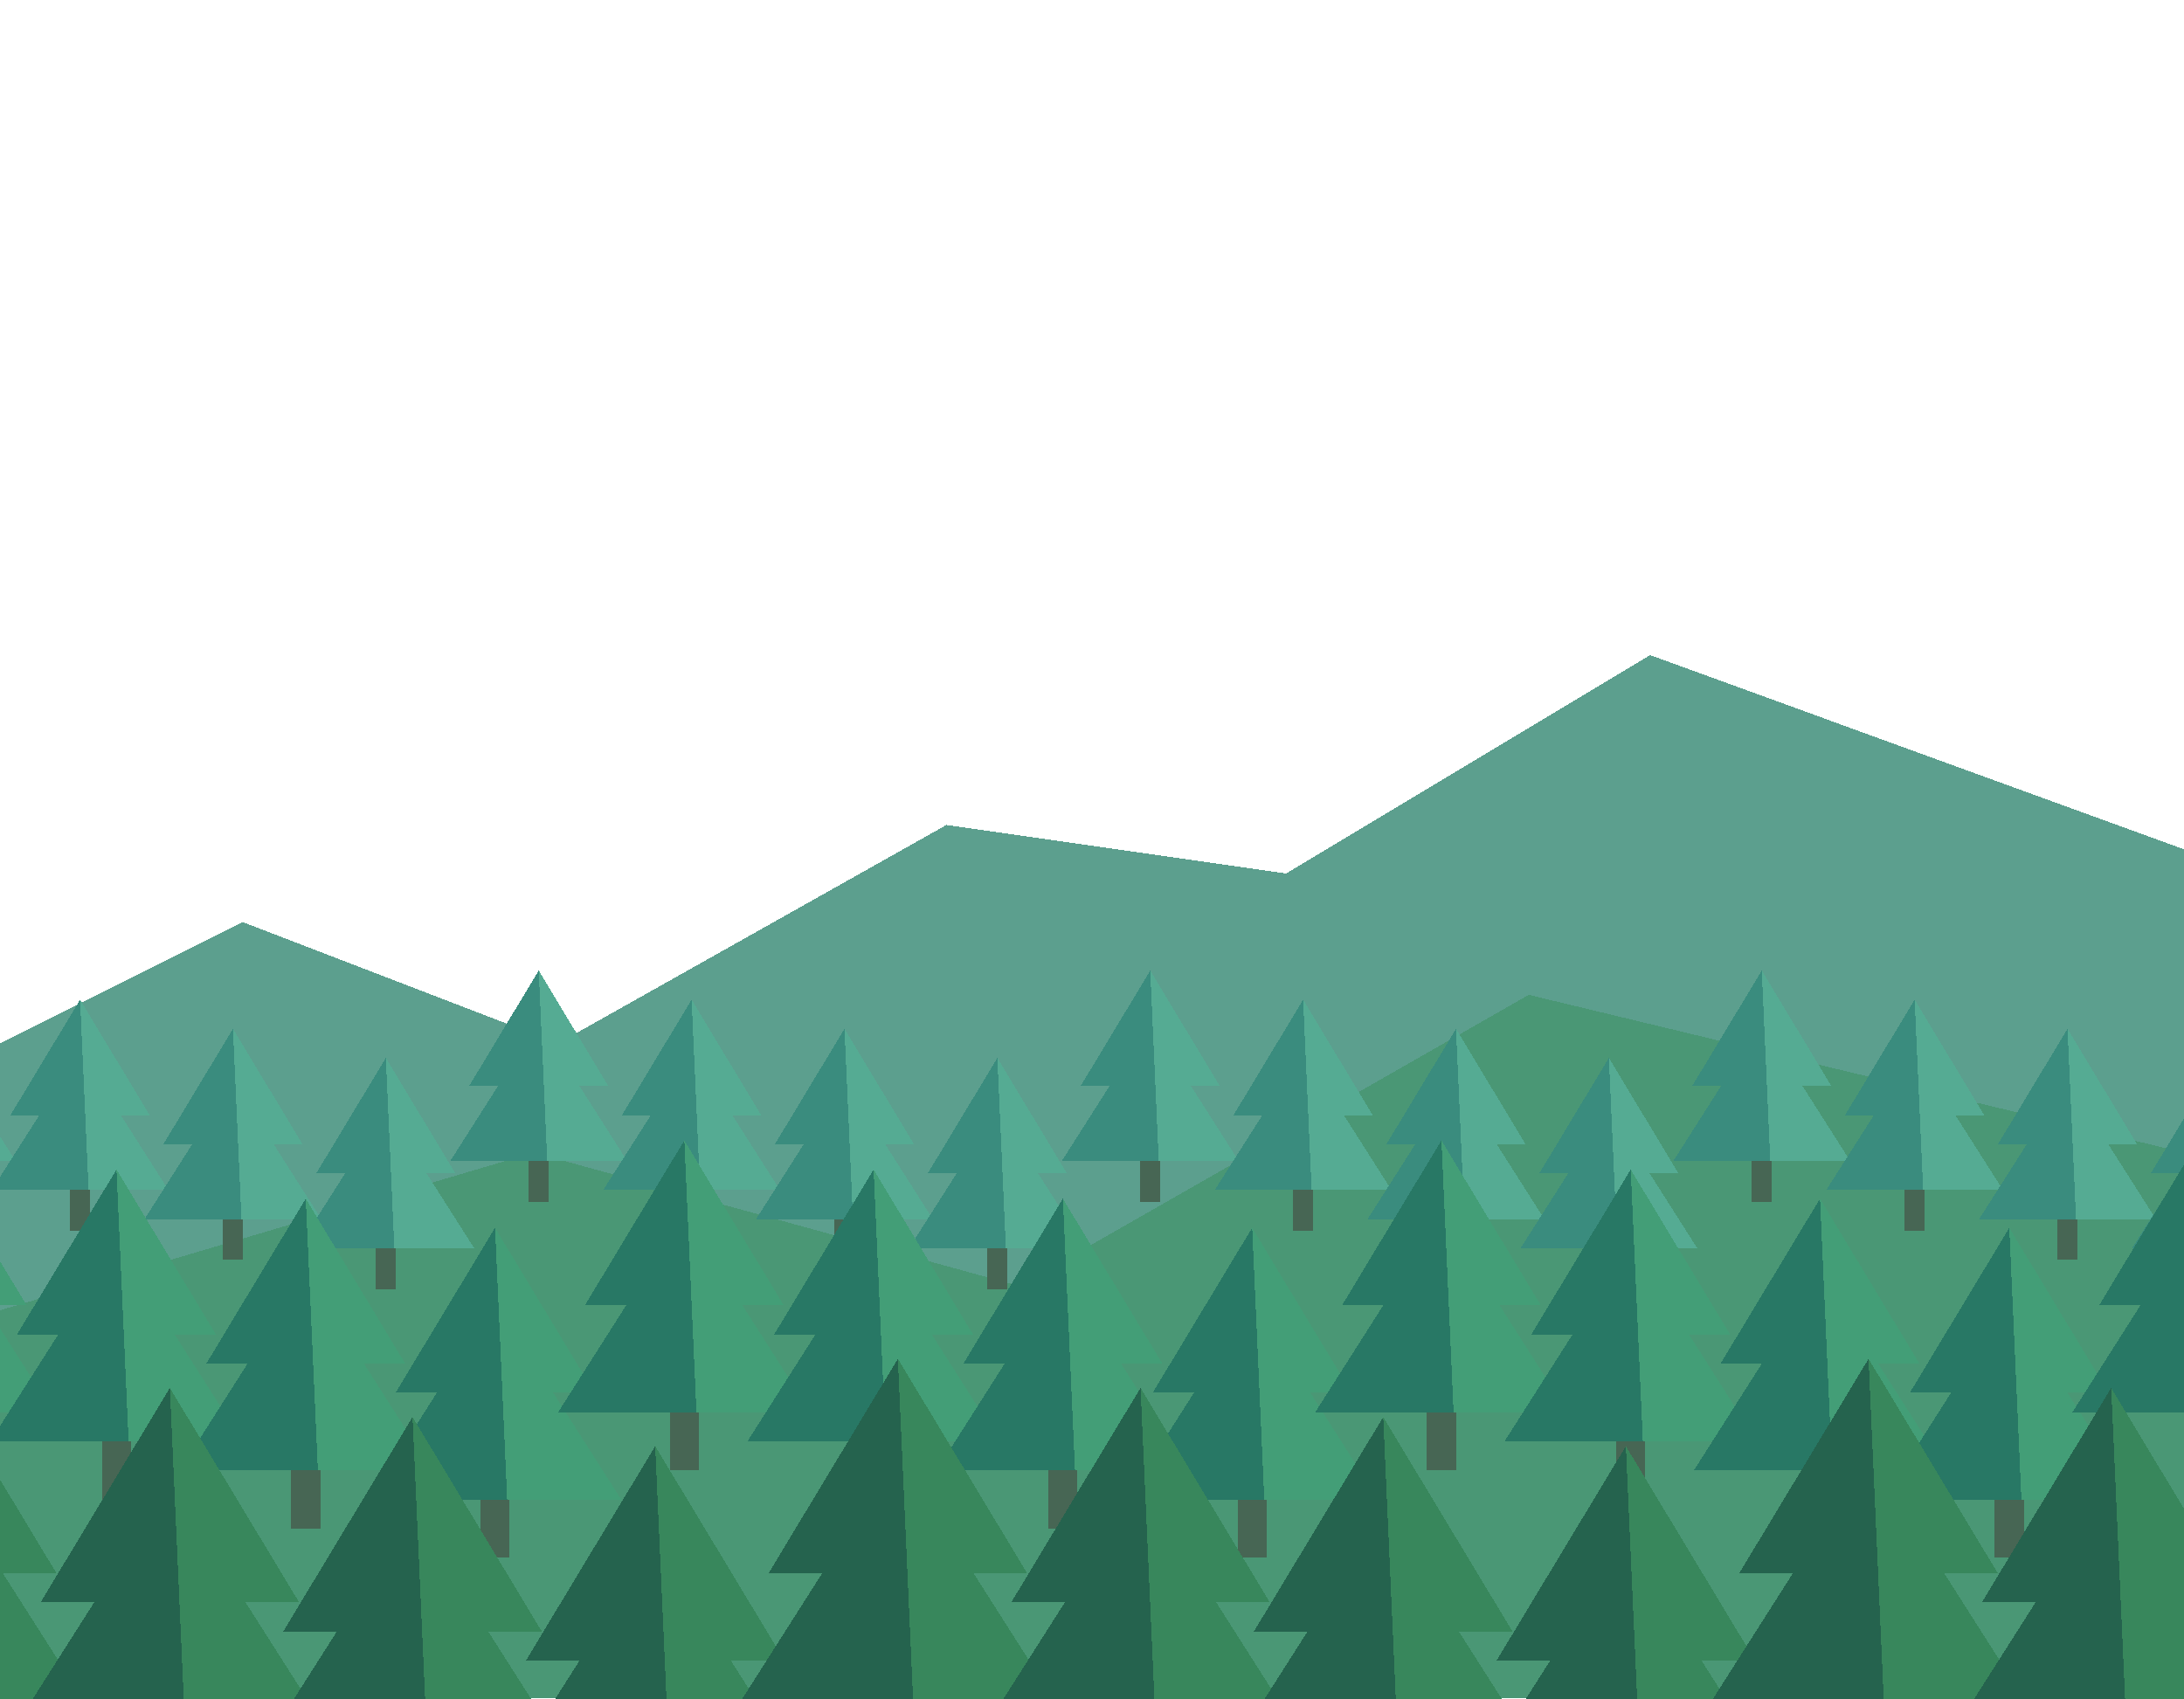
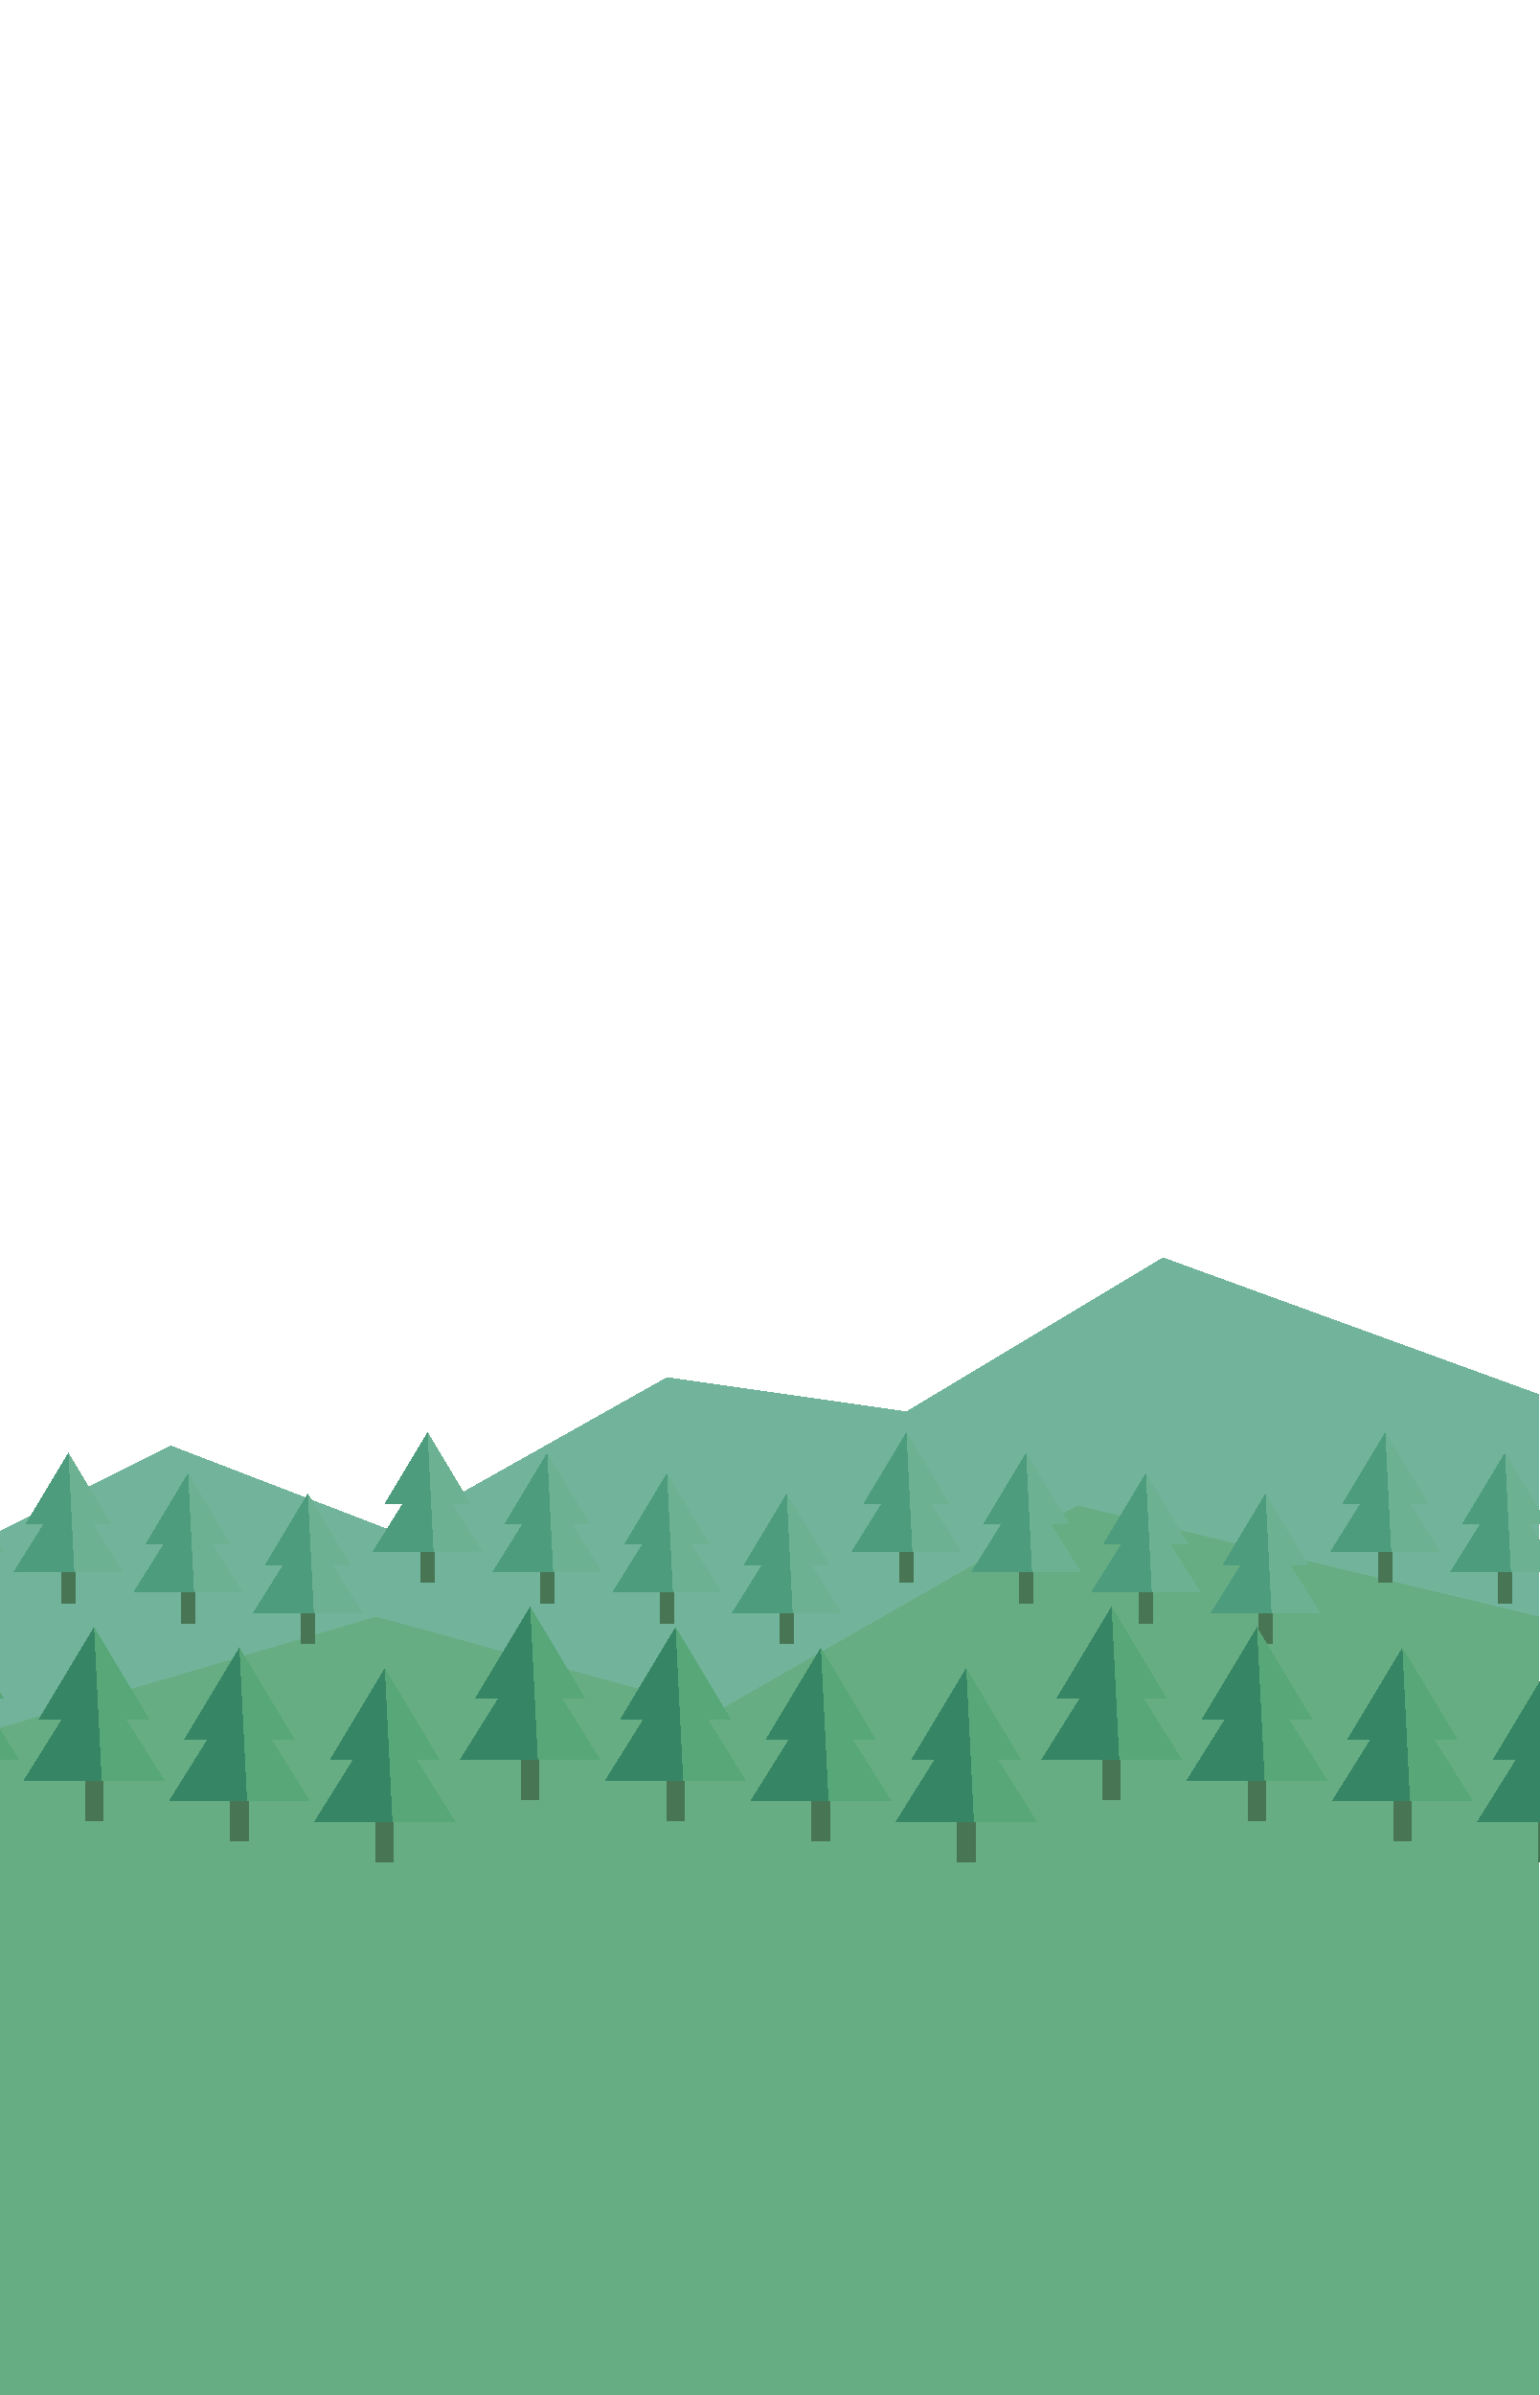
- <svg xmlns="http://www.w3.org/2000/svg" width="900" height="700" viewBox="0 0 900 700" shape-rendering="crispEdges">
-   <path d="M0 700V430l100-50 130 50 160-90 140 20 150-90 220 80v350Z" fill="#5c9f8e" />
-   <path d="M0 700V540l220-65 200 55 210-120 270 65v225Z" fill="#4a9775" />
-   <g transform="translate(-30 470) scale(0.7)">
-     <path d="M-6 0h12v36H-6Z" fill="#476654" />
-     <path d="M0-100-41-32h17L-52 12H52L24-32h17Z" fill="#3a8c7e" />
-     <path d="M0-100 5 12h47L24-32h17Z" fill="#55ab93" />
+ <svg xmlns="http://www.w3.org/2000/svg" width="900" height="1400" viewBox="0 0 900 1400" shape-rendering="crispEdges">
+   <path d="M0 1400V895l100-50 130 50 160-90 140 20 150-90 220 80v585Z" fill="#71b49b" />
+   <path d="M0 1400V1010l220-65 200 55 210-120 270 65v455Z" fill="#66ad83" />
+   <g transform="translate(-30 900) scale(0.7)">
+     <path d="M-6 0h12v36H-6Z" fill="#487655" />
+     <path d="M0-90-36-30h15L-46 10H46L21-30h15Z" fill="#4d9c7e" />
+     <path d="M0-90 5 10h41L21-30h15Z" fill="#6cb292" />
  </g>
-   <g transform="translate(33 482) scale(0.7)">
-     <path d="M-6 0h12v36H-6Z" fill="#476654" />
-     <path d="M0-100-41-32h17L-52 12H52L24-32h17Z" fill="#3a8c7e" />
-     <path d="M0-100 5 12h47L24-32h17Z" fill="#55ab93" />
+   <g transform="translate(40 912) scale(0.7)">
+     <path d="M-6 0h12v36H-6Z" fill="#487655" />
+     <path d="M0-90-36-30h15L-46 10H46L21-30h15Z" fill="#4d9c7e" />
+     <path d="M0-90 5 10h41L21-30h15Z" fill="#6cb292" />
  </g>
-   <g transform="translate(96 494) scale(0.7)">
-     <path d="M-6 0h12v36H-6Z" fill="#476654" />
-     <path d="M0-100-41-32h17L-52 12H52L24-32h17Z" fill="#3a8c7e" />
-     <path d="M0-100 5 12h47L24-32h17Z" fill="#55ab93" />
+   <g transform="translate(110 924) scale(0.7)">
+     <path d="M-6 0h12v36H-6Z" fill="#487655" />
+     <path d="M0-90-36-30h15L-46 10H46L21-30h15Z" fill="#4d9c7e" />
+     <path d="M0-90 5 10h41L21-30h15Z" fill="#6cb292" />
  </g>
-   <g transform="translate(159 506) scale(0.7)">
-     <path d="M-6 0h12v36H-6Z" fill="#476654" />
-     <path d="M0-100-41-32h17L-52 12H52L24-32h17Z" fill="#3a8c7e" />
-     <path d="M0-100 5 12h47L24-32h17Z" fill="#55ab93" />
+   <g transform="translate(180 936) scale(0.7)">
+     <path d="M-6 0h12v36H-6Z" fill="#487655" />
+     <path d="M0-90-36-30h15L-46 10H46L21-30h15Z" fill="#4d9c7e" />
+     <path d="M0-90 5 10h41L21-30h15Z" fill="#6cb292" />
  </g>
-   <g transform="translate(222 470) scale(0.7)">
-     <path d="M-6 0h12v36H-6Z" fill="#476654" />
-     <path d="M0-100-41-32h17L-52 12H52L24-32h17Z" fill="#3a8c7e" />
-     <path d="M0-100 5 12h47L24-32h17Z" fill="#55ab93" />
+   <g transform="translate(250 900) scale(0.7)">
+     <path d="M-6 0h12v36H-6Z" fill="#487655" />
+     <path d="M0-90-36-30h15L-46 10H46L21-30h15Z" fill="#4d9c7e" />
+     <path d="M0-90 5 10h41L21-30h15Z" fill="#6cb292" />
  </g>
-   <g transform="translate(285 482) scale(0.7)">
-     <path d="M-6 0h12v36H-6Z" fill="#476654" />
-     <path d="M0-100-41-32h17L-52 12H52L24-32h17Z" fill="#3a8c7e" />
-     <path d="M0-100 5 12h47L24-32h17Z" fill="#55ab93" />
+   <g transform="translate(320 912) scale(0.7)">
+     <path d="M-6 0h12v36H-6Z" fill="#487655" />
+     <path d="M0-90-36-30h15L-46 10H46L21-30h15Z" fill="#4d9c7e" />
+     <path d="M0-90 5 10h41L21-30h15Z" fill="#6cb292" />
  </g>
-   <g transform="translate(348 494) scale(0.7)">
-     <path d="M-6 0h12v36H-6Z" fill="#476654" />
-     <path d="M0-100-41-32h17L-52 12H52L24-32h17Z" fill="#3a8c7e" />
-     <path d="M0-100 5 12h47L24-32h17Z" fill="#55ab93" />
+   <g transform="translate(390 924) scale(0.7)">
+     <path d="M-6 0h12v36H-6Z" fill="#487655" />
+     <path d="M0-90-36-30h15L-46 10H46L21-30h15Z" fill="#4d9c7e" />
+     <path d="M0-90 5 10h41L21-30h15Z" fill="#6cb292" />
  </g>
-   <g transform="translate(411 506) scale(0.7)">
-     <path d="M-6 0h12v36H-6Z" fill="#476654" />
-     <path d="M0-100-41-32h17L-52 12H52L24-32h17Z" fill="#3a8c7e" />
-     <path d="M0-100 5 12h47L24-32h17Z" fill="#55ab93" />
+   <g transform="translate(460 936) scale(0.7)">
+     <path d="M-6 0h12v36H-6Z" fill="#487655" />
+     <path d="M0-90-36-30h15L-46 10H46L21-30h15Z" fill="#4d9c7e" />
+     <path d="M0-90 5 10h41L21-30h15Z" fill="#6cb292" />
  </g>
-   <g transform="translate(474 470) scale(0.7)">
-     <path d="M-6 0h12v36H-6Z" fill="#476654" />
-     <path d="M0-100-41-32h17L-52 12H52L24-32h17Z" fill="#3a8c7e" />
-     <path d="M0-100 5 12h47L24-32h17Z" fill="#55ab93" />
+   <g transform="translate(530 900) scale(0.7)">
+     <path d="M-6 0h12v36H-6Z" fill="#487655" />
+     <path d="M0-90-36-30h15L-46 10H46L21-30h15Z" fill="#4d9c7e" />
+     <path d="M0-90 5 10h41L21-30h15Z" fill="#6cb292" />
  </g>
-   <g transform="translate(537 482) scale(0.7)">
-     <path d="M-6 0h12v36H-6Z" fill="#476654" />
-     <path d="M0-100-41-32h17L-52 12H52L24-32h17Z" fill="#3a8c7e" />
-     <path d="M0-100 5 12h47L24-32h17Z" fill="#55ab93" />
+   <g transform="translate(600 912) scale(0.7)">
+     <path d="M-6 0h12v36H-6Z" fill="#487655" />
+     <path d="M0-90-36-30h15L-46 10H46L21-30h15Z" fill="#4d9c7e" />
+     <path d="M0-90 5 10h41L21-30h15Z" fill="#6cb292" />
  </g>
-   <g transform="translate(600 494) scale(0.7)">
-     <path d="M-6 0h12v36H-6Z" fill="#476654" />
-     <path d="M0-100-41-32h17L-52 12H52L24-32h17Z" fill="#3a8c7e" />
-     <path d="M0-100 5 12h47L24-32h17Z" fill="#55ab93" />
+   <g transform="translate(670 924) scale(0.7)">
+     <path d="M-6 0h12v36H-6Z" fill="#487655" />
+     <path d="M0-90-36-30h15L-46 10H46L21-30h15Z" fill="#4d9c7e" />
+     <path d="M0-90 5 10h41L21-30h15Z" fill="#6cb292" />
  </g>
-   <g transform="translate(663 506) scale(0.7)">
-     <path d="M-6 0h12v36H-6Z" fill="#476654" />
-     <path d="M0-100-41-32h17L-52 12H52L24-32h17Z" fill="#3a8c7e" />
-     <path d="M0-100 5 12h47L24-32h17Z" fill="#55ab93" />
+   <g transform="translate(740 936) scale(0.7)">
+     <path d="M-6 0h12v36H-6Z" fill="#487655" />
+     <path d="M0-90-36-30h15L-46 10H46L21-30h15Z" fill="#4d9c7e" />
+     <path d="M0-90 5 10h41L21-30h15Z" fill="#6cb292" />
  </g>
-   <g transform="translate(726 470) scale(0.7)">
-     <path d="M-6 0h12v36H-6Z" fill="#476654" />
-     <path d="M0-100-41-32h17L-52 12H52L24-32h17Z" fill="#3a8c7e" />
-     <path d="M0-100 5 12h47L24-32h17Z" fill="#55ab93" />
+   <g transform="translate(810 900) scale(0.7)">
+     <path d="M-6 0h12v36H-6Z" fill="#487655" />
+     <path d="M0-90-36-30h15L-46 10H46L21-30h15Z" fill="#4d9c7e" />
+     <path d="M0-90 5 10h41L21-30h15Z" fill="#6cb292" />
  </g>
-   <g transform="translate(789 482) scale(0.7)">
-     <path d="M-6 0h12v36H-6Z" fill="#476654" />
-     <path d="M0-100-41-32h17L-52 12H52L24-32h17Z" fill="#3a8c7e" />
-     <path d="M0-100 5 12h47L24-32h17Z" fill="#55ab93" />
+   <g transform="translate(880 912) scale(0.7)">
+     <path d="M-6 0h12v36H-6Z" fill="#487655" />
+     <path d="M0-90-36-30h15L-46 10H46L21-30h15Z" fill="#4d9c7e" />
+     <path d="M0-90 5 10h41L21-30h15Z" fill="#6cb292" />
  </g>
-   <g transform="translate(852 494) scale(0.7)">
-     <path d="M-6 0h12v36H-6Z" fill="#476654" />
-     <path d="M0-100-41-32h17L-52 12H52L24-32h17Z" fill="#3a8c7e" />
-     <path d="M0-100 5 12h47L24-32h17Z" fill="#55ab93" />
+   <g transform="translate(950 924) scale(0.7)">
+     <path d="M-6 0h12v36H-6Z" fill="#487655" />
+     <path d="M0-90-36-30h15L-46 10H46L21-30h15Z" fill="#4d9c7e" />
+     <path d="M0-90 5 10h41L21-30h15Z" fill="#6cb292" />
  </g>
-   <g transform="translate(915 506) scale(0.7)">
-     <path d="M-6 0h12v36H-6Z" fill="#476654" />
-     <path d="M0-100-41-32h17L-52 12H52L24-32h17Z" fill="#3a8c7e" />
-     <path d="M0-100 5 12h47L24-32h17Z" fill="#55ab93" />
+   <g transform="translate(-30 1020) scale(0.9)">
+     <path d="M-6 0h12v36H-6Z" fill="#487655" />
+     <path d="M0-90-36-30h15L-46 10H46L21-30h15Z" fill="#368565" />
+     <path d="M0-90 5 10h41L21-30h15Z" fill="#58a779" />
  </g>
-   <g transform="translate(-30 570) scale(1)">
-     <path d="M-6 0h12v36H-6Z" fill="#476654" />
-     <path d="M0-100-41-32h17L-52 12H52L24-32h17Z" fill="#287865" />
-     <path d="M0-100 5 12h47L24-32h17Z" fill="#439e77" />
+   <g transform="translate(55 1032) scale(0.9)">
+     <path d="M-6 0h12v36H-6Z" fill="#487655" />
+     <path d="M0-90-36-30h15L-46 10H46L21-30h15Z" fill="#368565" />
+     <path d="M0-90 5 10h41L21-30h15Z" fill="#58a779" />
  </g>
-   <g transform="translate(48 582) scale(1)">
-     <path d="M-6 0h12v36H-6Z" fill="#476654" />
-     <path d="M0-100-41-32h17L-52 12H52L24-32h17Z" fill="#287865" />
-     <path d="M0-100 5 12h47L24-32h17Z" fill="#439e77" />
+   <g transform="translate(140 1044) scale(0.9)">
+     <path d="M-6 0h12v36H-6Z" fill="#487655" />
+     <path d="M0-90-36-30h15L-46 10H46L21-30h15Z" fill="#368565" />
+     <path d="M0-90 5 10h41L21-30h15Z" fill="#58a779" />
  </g>
-   <g transform="translate(126 594) scale(1)">
-     <path d="M-6 0h12v36H-6Z" fill="#476654" />
-     <path d="M0-100-41-32h17L-52 12H52L24-32h17Z" fill="#287865" />
-     <path d="M0-100 5 12h47L24-32h17Z" fill="#439e77" />
+   <g transform="translate(225 1056) scale(0.9)">
+     <path d="M-6 0h12v36H-6Z" fill="#487655" />
+     <path d="M0-90-36-30h15L-46 10H46L21-30h15Z" fill="#368565" />
+     <path d="M0-90 5 10h41L21-30h15Z" fill="#58a779" />
  </g>
-   <g transform="translate(204 606) scale(1)">
-     <path d="M-6 0h12v36H-6Z" fill="#476654" />
-     <path d="M0-100-41-32h17L-52 12H52L24-32h17Z" fill="#287865" />
-     <path d="M0-100 5 12h47L24-32h17Z" fill="#439e77" />
+   <g transform="translate(310 1020) scale(0.9)">
+     <path d="M-6 0h12v36H-6Z" fill="#487655" />
+     <path d="M0-90-36-30h15L-46 10H46L21-30h15Z" fill="#368565" />
+     <path d="M0-90 5 10h41L21-30h15Z" fill="#58a779" />
  </g>
-   <g transform="translate(282 570) scale(1)">
-     <path d="M-6 0h12v36H-6Z" fill="#476654" />
-     <path d="M0-100-41-32h17L-52 12H52L24-32h17Z" fill="#287865" />
-     <path d="M0-100 5 12h47L24-32h17Z" fill="#439e77" />
+   <g transform="translate(395 1032) scale(0.9)">
+     <path d="M-6 0h12v36H-6Z" fill="#487655" />
+     <path d="M0-90-36-30h15L-46 10H46L21-30h15Z" fill="#368565" />
+     <path d="M0-90 5 10h41L21-30h15Z" fill="#58a779" />
  </g>
-   <g transform="translate(360 582) scale(1)">
-     <path d="M-6 0h12v36H-6Z" fill="#476654" />
-     <path d="M0-100-41-32h17L-52 12H52L24-32h17Z" fill="#287865" />
-     <path d="M0-100 5 12h47L24-32h17Z" fill="#439e77" />
+   <g transform="translate(480 1044) scale(0.9)">
+     <path d="M-6 0h12v36H-6Z" fill="#487655" />
+     <path d="M0-90-36-30h15L-46 10H46L21-30h15Z" fill="#368565" />
+     <path d="M0-90 5 10h41L21-30h15Z" fill="#58a779" />
  </g>
-   <g transform="translate(438 594) scale(1)">
-     <path d="M-6 0h12v36H-6Z" fill="#476654" />
-     <path d="M0-100-41-32h17L-52 12H52L24-32h17Z" fill="#287865" />
-     <path d="M0-100 5 12h47L24-32h17Z" fill="#439e77" />
+   <g transform="translate(565 1056) scale(0.9)">
+     <path d="M-6 0h12v36H-6Z" fill="#487655" />
+     <path d="M0-90-36-30h15L-46 10H46L21-30h15Z" fill="#368565" />
+     <path d="M0-90 5 10h41L21-30h15Z" fill="#58a779" />
  </g>
-   <g transform="translate(516 606) scale(1)">
-     <path d="M-6 0h12v36H-6Z" fill="#476654" />
-     <path d="M0-100-41-32h17L-52 12H52L24-32h17Z" fill="#287865" />
-     <path d="M0-100 5 12h47L24-32h17Z" fill="#439e77" />
+   <g transform="translate(650 1020) scale(0.9)">
+     <path d="M-6 0h12v36H-6Z" fill="#487655" />
+     <path d="M0-90-36-30h15L-46 10H46L21-30h15Z" fill="#368565" />
+     <path d="M0-90 5 10h41L21-30h15Z" fill="#58a779" />
  </g>
-   <g transform="translate(594 570) scale(1)">
-     <path d="M-6 0h12v36H-6Z" fill="#476654" />
-     <path d="M0-100-41-32h17L-52 12H52L24-32h17Z" fill="#287865" />
-     <path d="M0-100 5 12h47L24-32h17Z" fill="#439e77" />
+   <g transform="translate(735 1032) scale(0.9)">
+     <path d="M-6 0h12v36H-6Z" fill="#487655" />
+     <path d="M0-90-36-30h15L-46 10H46L21-30h15Z" fill="#368565" />
+     <path d="M0-90 5 10h41L21-30h15Z" fill="#58a779" />
  </g>
-   <g transform="translate(672 582) scale(1)">
-     <path d="M-6 0h12v36H-6Z" fill="#476654" />
-     <path d="M0-100-41-32h17L-52 12H52L24-32h17Z" fill="#287865" />
-     <path d="M0-100 5 12h47L24-32h17Z" fill="#439e77" />
+   <g transform="translate(820 1044) scale(0.9)">
+     <path d="M-6 0h12v36H-6Z" fill="#487655" />
+     <path d="M0-90-36-30h15L-46 10H46L21-30h15Z" fill="#368565" />
+     <path d="M0-90 5 10h41L21-30h15Z" fill="#58a779" />
  </g>
-   <g transform="translate(750 594) scale(1)">
-     <path d="M-6 0h12v36H-6Z" fill="#476654" />
-     <path d="M0-100-41-32h17L-52 12H52L24-32h17Z" fill="#287865" />
-     <path d="M0-100 5 12h47L24-32h17Z" fill="#439e77" />
-   </g>
-   <g transform="translate(828 606) scale(1)">
-     <path d="M-6 0h12v36H-6Z" fill="#476654" />
-     <path d="M0-100-41-32h17L-52 12H52L24-32h17Z" fill="#287865" />
-     <path d="M0-100 5 12h47L24-32h17Z" fill="#439e77" />
-   </g>
-   <g transform="translate(906 570) scale(1)">
-     <path d="M-6 0h12v36H-6Z" fill="#476654" />
-     <path d="M0-100-41-32h17L-52 12H52L24-32h17Z" fill="#287865" />
-     <path d="M0-100 5 12h47L24-32h17Z" fill="#439e77" />
-   </g>
-   <g transform="translate(-30 690) scale(1.3)">
-     <path d="M-6 0h12v36H-6Z" fill="#476654" />
-     <path d="M0-100-41-32h17L-52 12H52L24-32h17Z" fill="#25634e" />
-     <path d="M0-100 5 12h47L24-32h17Z" fill="#38875c" />
-   </g>
-   <g transform="translate(70 702) scale(1.3)">
-     <path d="M-6 0h12v36H-6Z" fill="#476654" />
-     <path d="M0-100-41-32h17L-52 12H52L24-32h17Z" fill="#25634e" />
-     <path d="M0-100 5 12h47L24-32h17Z" fill="#38875c" />
-   </g>
-   <g transform="translate(170 714) scale(1.3)">
-     <path d="M-6 0h12v36H-6Z" fill="#476654" />
-     <path d="M0-100-41-32h17L-52 12H52L24-32h17Z" fill="#25634e" />
-     <path d="M0-100 5 12h47L24-32h17Z" fill="#38875c" />
-   </g>
-   <g transform="translate(270 726) scale(1.3)">
-     <path d="M-6 0h12v36H-6Z" fill="#476654" />
-     <path d="M0-100-41-32h17L-52 12H52L24-32h17Z" fill="#25634e" />
-     <path d="M0-100 5 12h47L24-32h17Z" fill="#38875c" />
-   </g>
-   <g transform="translate(370 690) scale(1.3)">
-     <path d="M-6 0h12v36H-6Z" fill="#476654" />
-     <path d="M0-100-41-32h17L-52 12H52L24-32h17Z" fill="#25634e" />
-     <path d="M0-100 5 12h47L24-32h17Z" fill="#38875c" />
-   </g>
-   <g transform="translate(470 702) scale(1.3)">
-     <path d="M-6 0h12v36H-6Z" fill="#476654" />
-     <path d="M0-100-41-32h17L-52 12H52L24-32h17Z" fill="#25634e" />
-     <path d="M0-100 5 12h47L24-32h17Z" fill="#38875c" />
-   </g>
-   <g transform="translate(570 714) scale(1.3)">
-     <path d="M-6 0h12v36H-6Z" fill="#476654" />
-     <path d="M0-100-41-32h17L-52 12H52L24-32h17Z" fill="#25634e" />
-     <path d="M0-100 5 12h47L24-32h17Z" fill="#38875c" />
-   </g>
-   <g transform="translate(670 726) scale(1.3)">
-     <path d="M-6 0h12v36H-6Z" fill="#476654" />
-     <path d="M0-100-41-32h17L-52 12H52L24-32h17Z" fill="#25634e" />
-     <path d="M0-100 5 12h47L24-32h17Z" fill="#38875c" />
-   </g>
-   <g transform="translate(770 690) scale(1.3)">
-     <path d="M-6 0h12v36H-6Z" fill="#476654" />
-     <path d="M0-100-41-32h17L-52 12H52L24-32h17Z" fill="#25634e" />
-     <path d="M0-100 5 12h47L24-32h17Z" fill="#38875c" />
-   </g>
-   <g transform="translate(870 702) scale(1.3)">
-     <path d="M-6 0h12v36H-6Z" fill="#476654" />
-     <path d="M0-100-41-32h17L-52 12H52L24-32h17Z" fill="#25634e" />
-     <path d="M0-100 5 12h47L24-32h17Z" fill="#38875c" />
+   <g transform="translate(905 1056) scale(0.9)">
+     <path d="M-6 0h12v36H-6Z" fill="#487655" />
+     <path d="M0-90-36-30h15L-46 10H46L21-30h15Z" fill="#368565" />
+     <path d="M0-90 5 10h41L21-30h15Z" fill="#58a779" />
  </g>
</svg>
